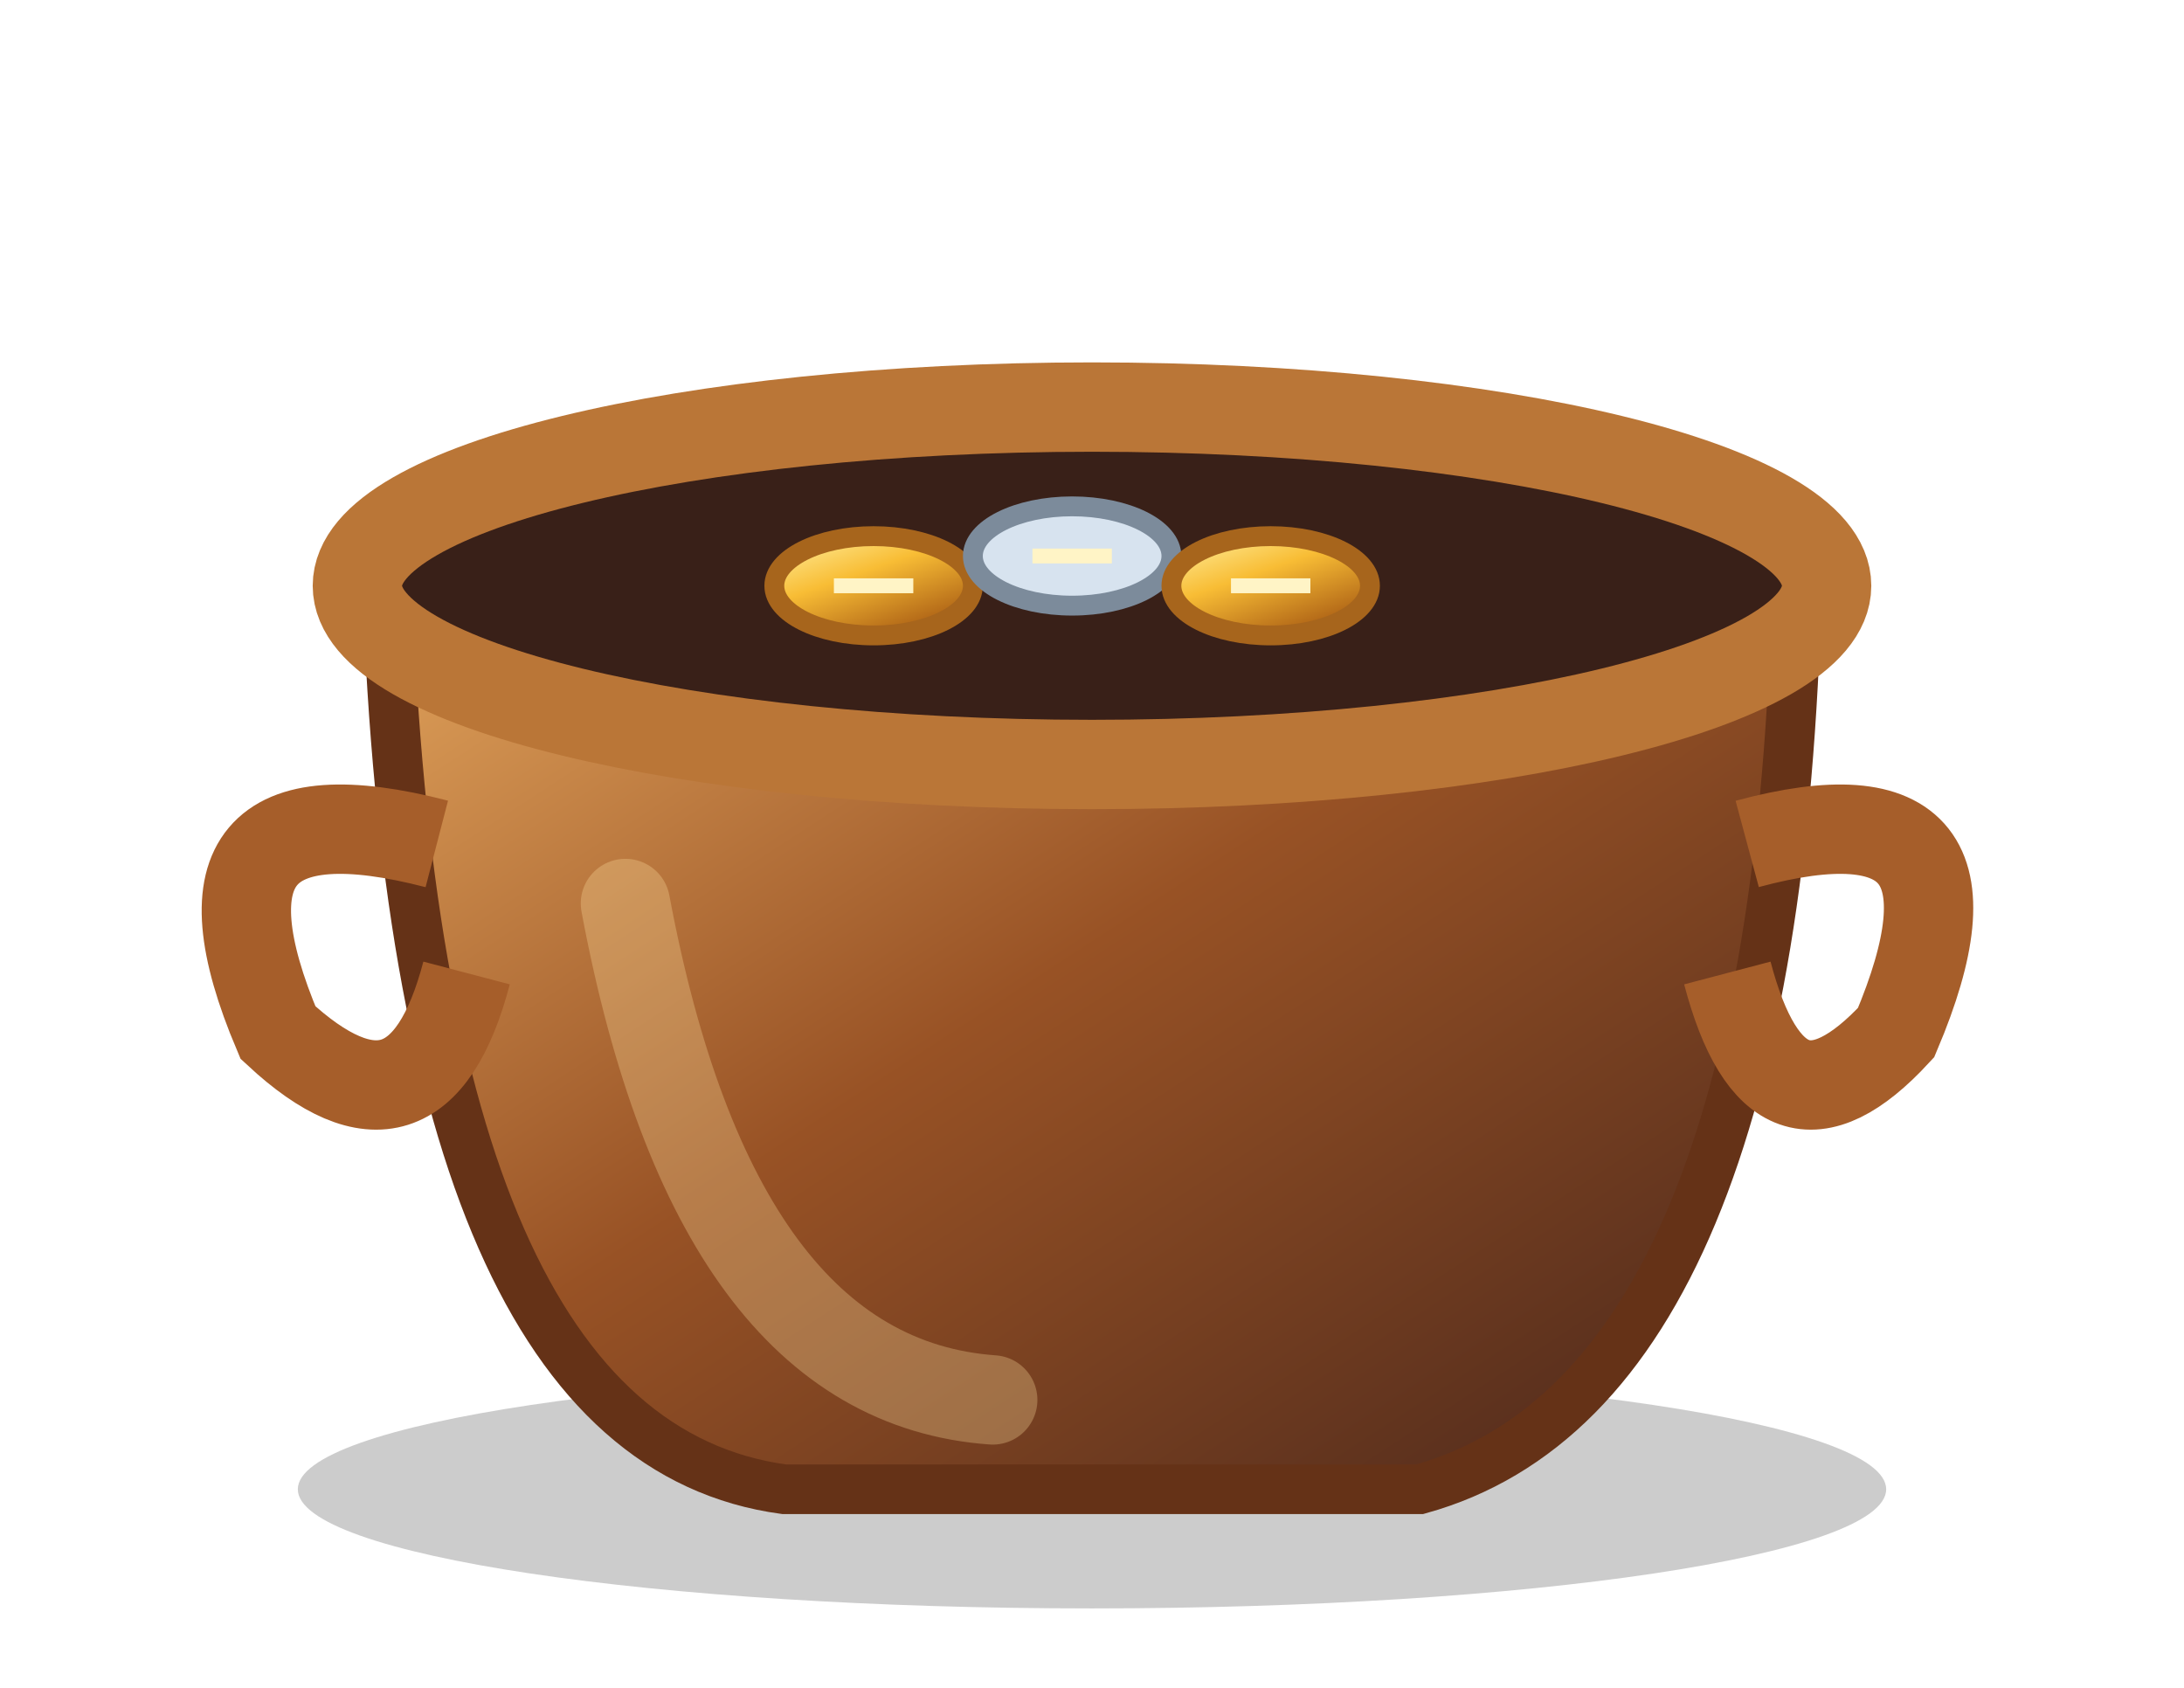
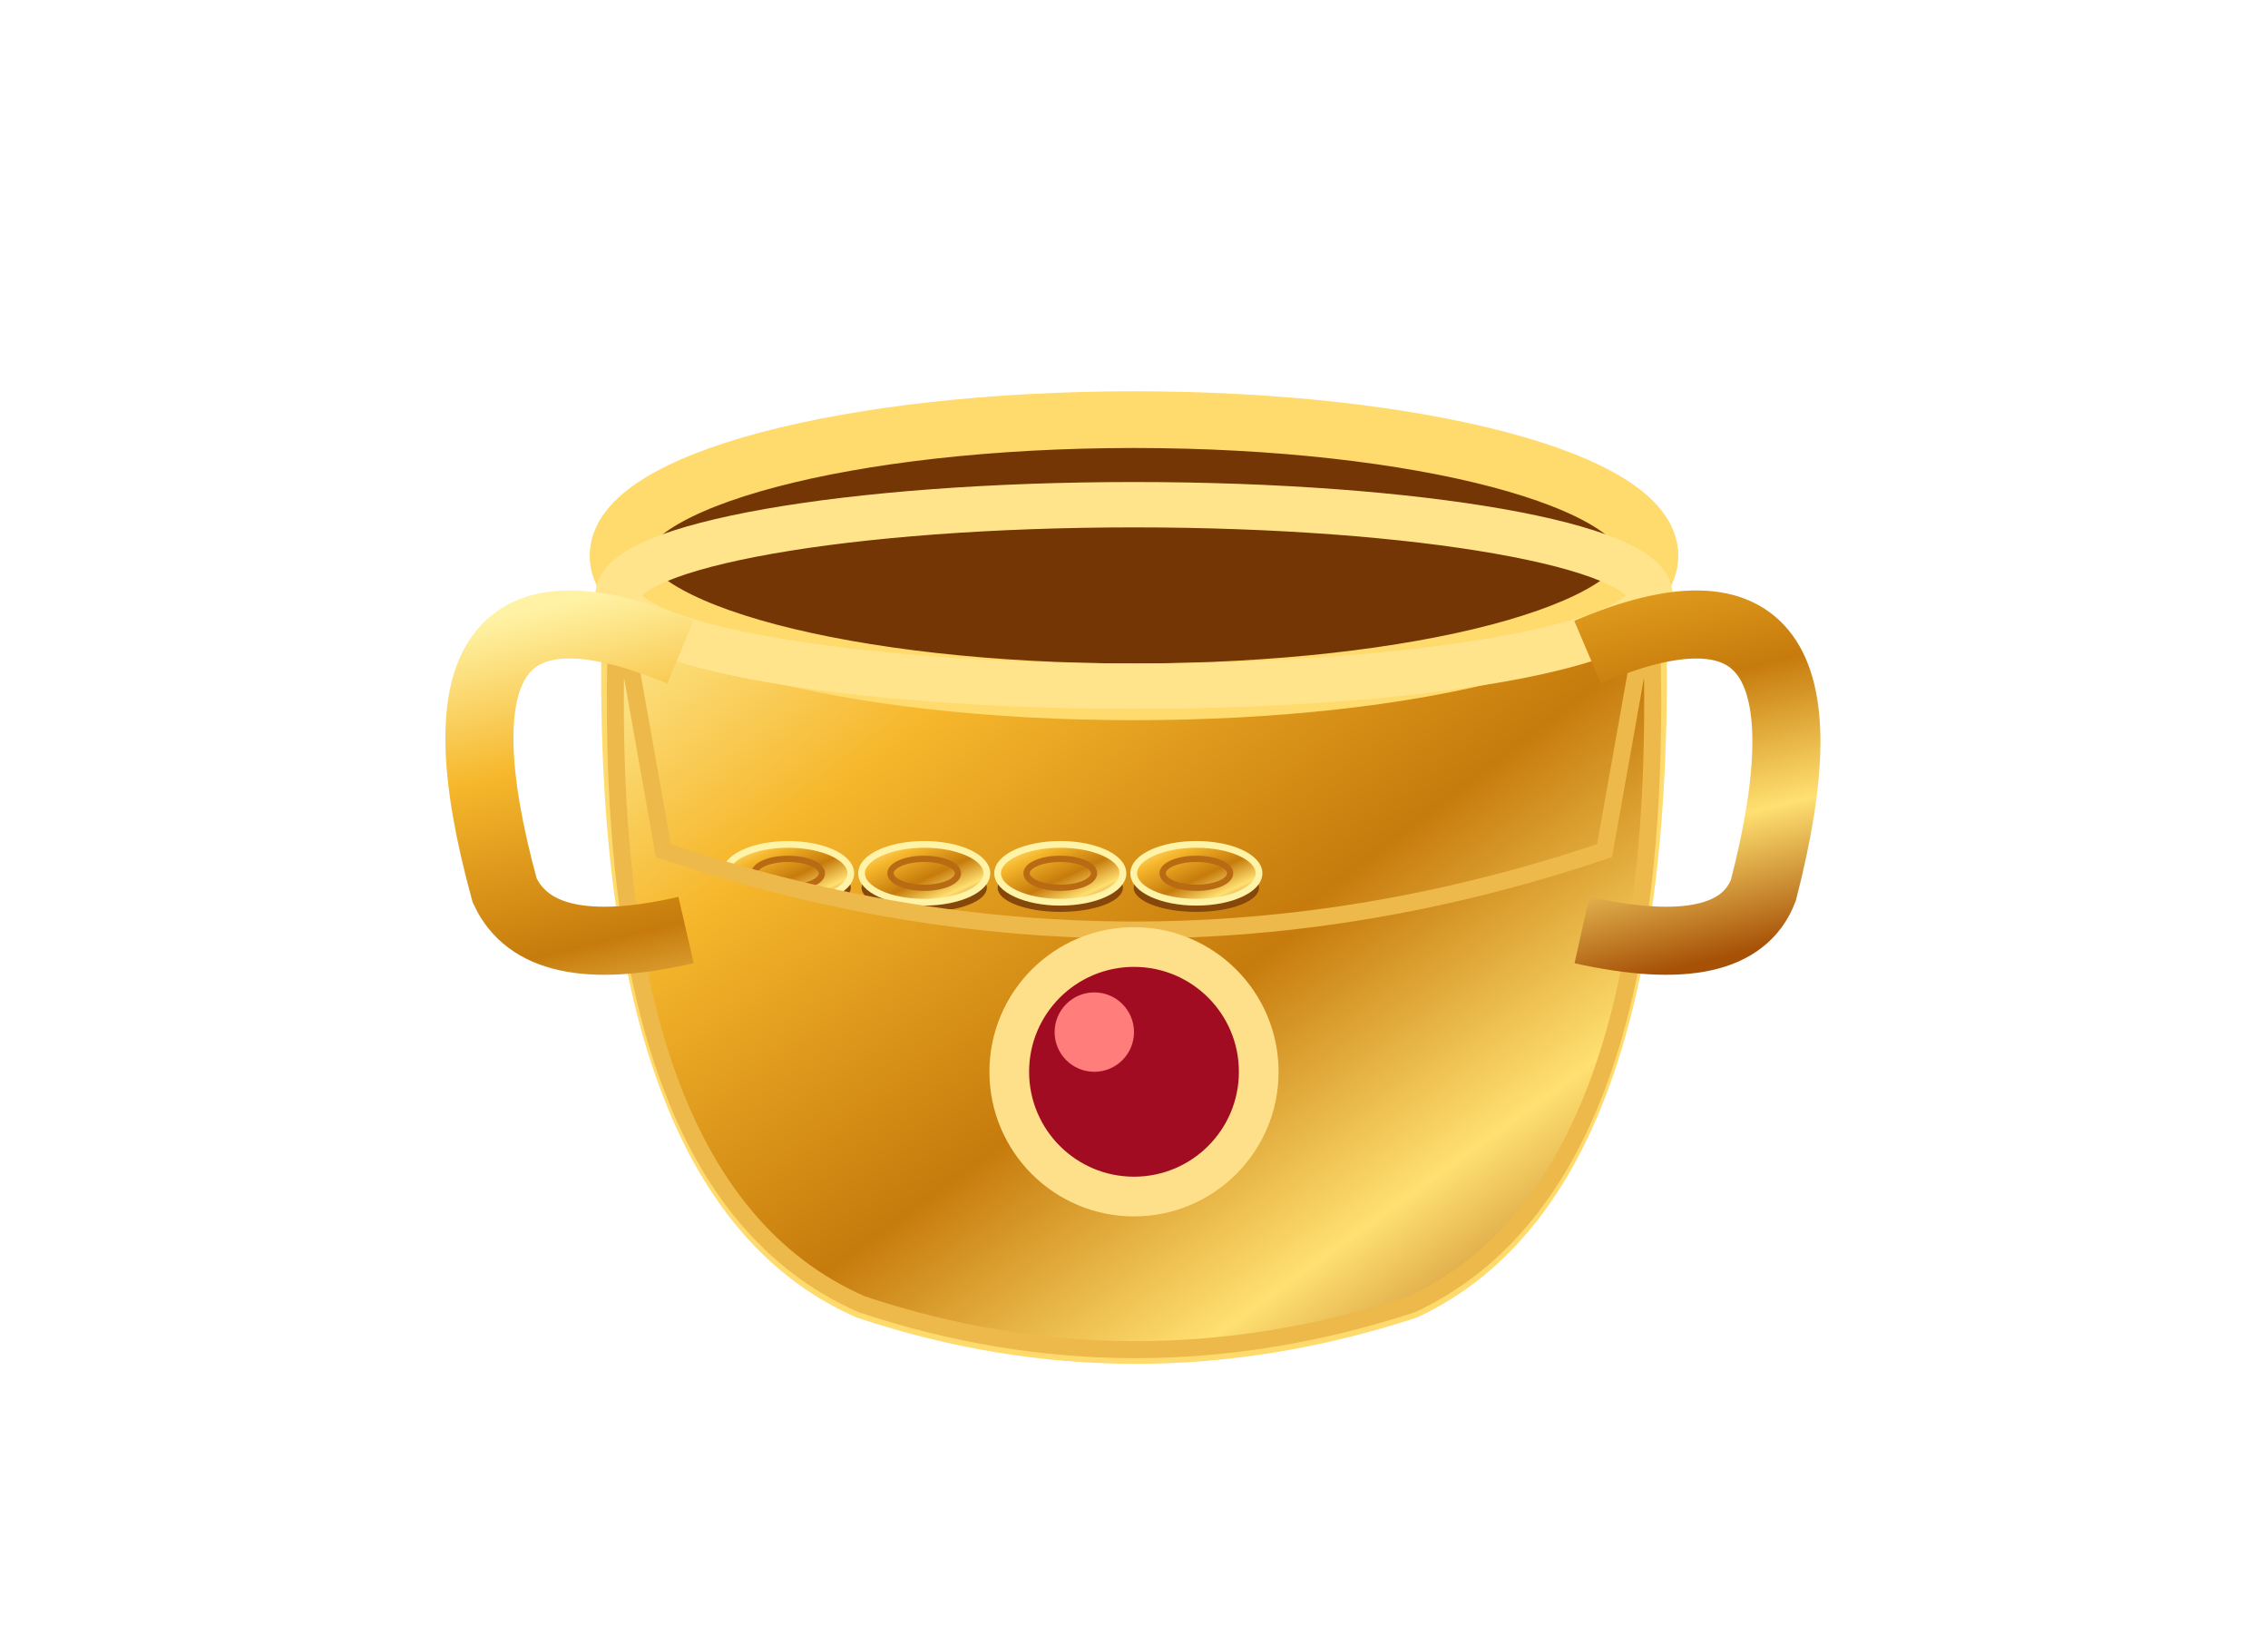
- <svg xmlns="http://www.w3.org/2000/svg" viewBox="0 0 220 170" width="220" height="170">
+ <svg xmlns="http://www.w3.org/2000/svg" viewBox="0 0 400 290" width="400" height="290">
  <defs>
-     <linearGradient id="gold" x2=".7" y2="1">
-       <stop stop-color="#fff2a5" />
-       <stop offset=".45" stop-color="#f8bd35" />
-       <stop offset="1" stop-color="#a85b13" />
+     <linearGradient id="gold" x1="0" y1="0" x2="1" y2="1">
+       <stop stop-color="#fff2a4" />
+       <stop offset=".25" stop-color="#f6b72c" />
+       <stop offset=".55" stop-color="#c67b0c" />
+       <stop offset=".78" stop-color="#ffe071" />
+       <stop offset="1" stop-color="#a65106" />
    </linearGradient>
-     <linearGradient id="wood" x2="1" y2="1">
-       <stop stop-color="#e2a45c" />
-       <stop offset=".45" stop-color="#985225" />
-       <stop offset="1" stop-color="#48261b" />
+     <linearGradient id="red" x1="0" y1="0" x2="1" y2="1">
+       <stop stop-color="#ff7259" />
+       <stop offset=".4" stop-color="#be1830" />
+       <stop offset=".8" stop-color="#730b20" />
+       <stop offset="1" stop-color="#ec4550" />
    </linearGradient>
-     <linearGradient id="steel" x2="1" y2="1">
-       <stop stop-color="#f1f5fa" />
-       <stop offset=".5" stop-color="#879aaf" />
-       <stop offset="1" stop-color="#394657" />
+     <linearGradient id="wood" x1="0" y1="0" x2="1" y2="1">
+       <stop stop-color="#b55b32" />
+       <stop offset=".55" stop-color="#632818" />
+       <stop offset="1" stop-color="#3b160d" />
    </linearGradient>
+     <linearGradient id="metal" x1="0" y1="0" x2="1" y2="1">
+       <stop stop-color="#f0e3bf" />
+       <stop offset=".23" stop-color="#9b8f80" />
+       <stop offset=".6" stop-color="#4b4b55" />
+       <stop offset=".9" stop-color="#8d8277" />
+     </linearGradient>
+     <linearGradient id="case" x1="0" y1="0" x2="1" y2="1">
+       <stop stop-color="#77707a" />
+       <stop offset=".25" stop-color="#34323b" />
+       <stop offset=".8" stop-color="#13141b" />
+       <stop offset="1" stop-color="#5a5360" />
+     </linearGradient>
+     <linearGradient id="cash" x1="0" y1="0" x2="1" y2="1">
+       <stop stop-color="#efffe2" />
+       <stop offset=".45" stop-color="#a4d3b0" />
+       <stop offset="1" stop-color="#40845c" />
+     </linearGradient>
+     <radialGradient id="gem">
+       <stop stop-color="#effaff" />
+       <stop offset=".4" stop-color="#4dd3ff" />
+       <stop offset="1" stop-color="#1722a9" />
+     </radialGradient>
+     <clipPath id="potInner">
+       <path d="M111 102 Q200 111 289 102 L280 159 Q200 184 120 159Z" />
+     </clipPath>
+     <clipPath id="bagInner">
+       <path d="M142 92 Q200 103 258 92 L255 115 Q200 131 145 115Z" />
+     </clipPath>
+     <clipPath id="chestInner">
+       <path d="M111 130 L287 130 L287 180 L111 180Z" />
+     </clipPath>
+     <clipPath id="vaultInner">
+       <path d="M145 76 L294 76 L294 195 L145 195Z" />
+     </clipPath>
+     <clipPath id="cashInner">
+       <path d="M109 134 L287 134 L287 187 L109 187Z" />
+     </clipPath>
  </defs>
-   <ellipse cx="110" cy="150" rx="80" ry="12" fill="#000" opacity=".2" />
-   <path d="M39 59 Q42 145 79 150 L143 150 Q179 140 181 59Z" fill="url(#wood)" stroke="#653217" stroke-width="5" />
-   <ellipse cx="110" cy="59" rx="74" ry="18" fill="#392018" stroke="#ba7637" stroke-width="9" />
-   <path d="M63 91Q72 139 100 141" stroke="#ffe0a0" stroke-width="9" opacity=".3" fill="none" stroke-linecap="round" />
-   <path d="M44 85 Q17 78 28 104 Q42 117 47 98 M176 85 Q202 78 191 104 Q179 117 174 98" stroke="#a65e2a" stroke-width="9" fill="none" />
-   <g class="jackpot-stage-contents">
-     <ellipse cx="88" cy="59" rx="10" ry="5" fill="url(#gold)" stroke="#a7651c" stroke-width="2" />
-     <path d="M84 59h8" stroke="#fff4c6" stroke-width="1.5" />
-     <ellipse cx="108" cy="56" rx="10" ry="5" fill="#d7e3ef" stroke="#7c8b9b" stroke-width="2" />
-     <path d="M104 56h8" stroke="#fff4c6" stroke-width="1.5" />
-     <ellipse cx="128" cy="59" rx="10" ry="5" fill="url(#gold)" stroke="#a7651c" stroke-width="2" />
-     <path d="M124 59h8" stroke="#fff4c6" stroke-width="1.5" />
+   <path d="M109 99 Q104 209 152 230 Q200 246 249 230 Q296 208 291 99Z" fill="url(#gold)" stroke="#ffda6d" stroke-width="5" />
+   <ellipse cx="200" cy="98" rx="91" ry="24" fill="#753605" stroke="#ffda6d" stroke-width="10" />
+   <g clip-path="url(#potInner)">
+     <g transform="translate(139 154) scale(0.85)">
+       <ellipse cy="3" rx="13" ry="5" fill="#86470a" />
+       <ellipse rx="13" ry="6" fill="url(#gold)" stroke="#fff3a7" stroke-width="1.4" />
+       <ellipse rx="7" ry="3" fill="none" stroke="#b86b13" stroke-width="1.3" />
+     </g>
+     <g transform="translate(163 154) scale(0.85)">
+       <ellipse cy="3" rx="13" ry="5" fill="#86470a" />
+       <ellipse rx="13" ry="6" fill="url(#gold)" stroke="#fff3a7" stroke-width="1.4" />
+       <ellipse rx="7" ry="3" fill="none" stroke="#b86b13" stroke-width="1.3" />
+     </g>
+     <g transform="translate(187 154) scale(0.85)">
+       <ellipse cy="3" rx="13" ry="5" fill="#86470a" />
+       <ellipse rx="13" ry="6" fill="url(#gold)" stroke="#fff3a7" stroke-width="1.4" />
+       <ellipse rx="7" ry="3" fill="none" stroke="#b86b13" stroke-width="1.3" />
+     </g>
+     <g transform="translate(211 154) scale(0.85)">
+       <ellipse cy="3" rx="13" ry="5" fill="#86470a" />
+       <ellipse rx="13" ry="6" fill="url(#gold)" stroke="#fff3a7" stroke-width="1.4" />
+       <ellipse rx="7" ry="3" fill="none" stroke="#b86b13" stroke-width="1.3" />
+     </g>
  </g>
+   <path d="M109 105 Q104 209 152 230 Q200 246 249 230 Q296 208 291 105 L283 150 Q200 178 117 150Z" fill="url(#gold)" stroke="#eeb94b" stroke-width="3" />
+   <ellipse cx="200" cy="105" rx="91" ry="16" fill="none" stroke="#ffe48c" stroke-width="8" />
+   <path d="M120 115 Q72 95 89 157 Q95 170 121 164 M280 115 Q327 95 311 157 Q306 170 279 164" fill="none" stroke="url(#gold)" stroke-width="12" />
+   <circle cx="200" cy="189" r="22" fill="#a20c22" stroke="#ffe08a" stroke-width="7" />
+   <circle cx="193" cy="182" r="7" fill="#ff7e7b" />
</svg>
